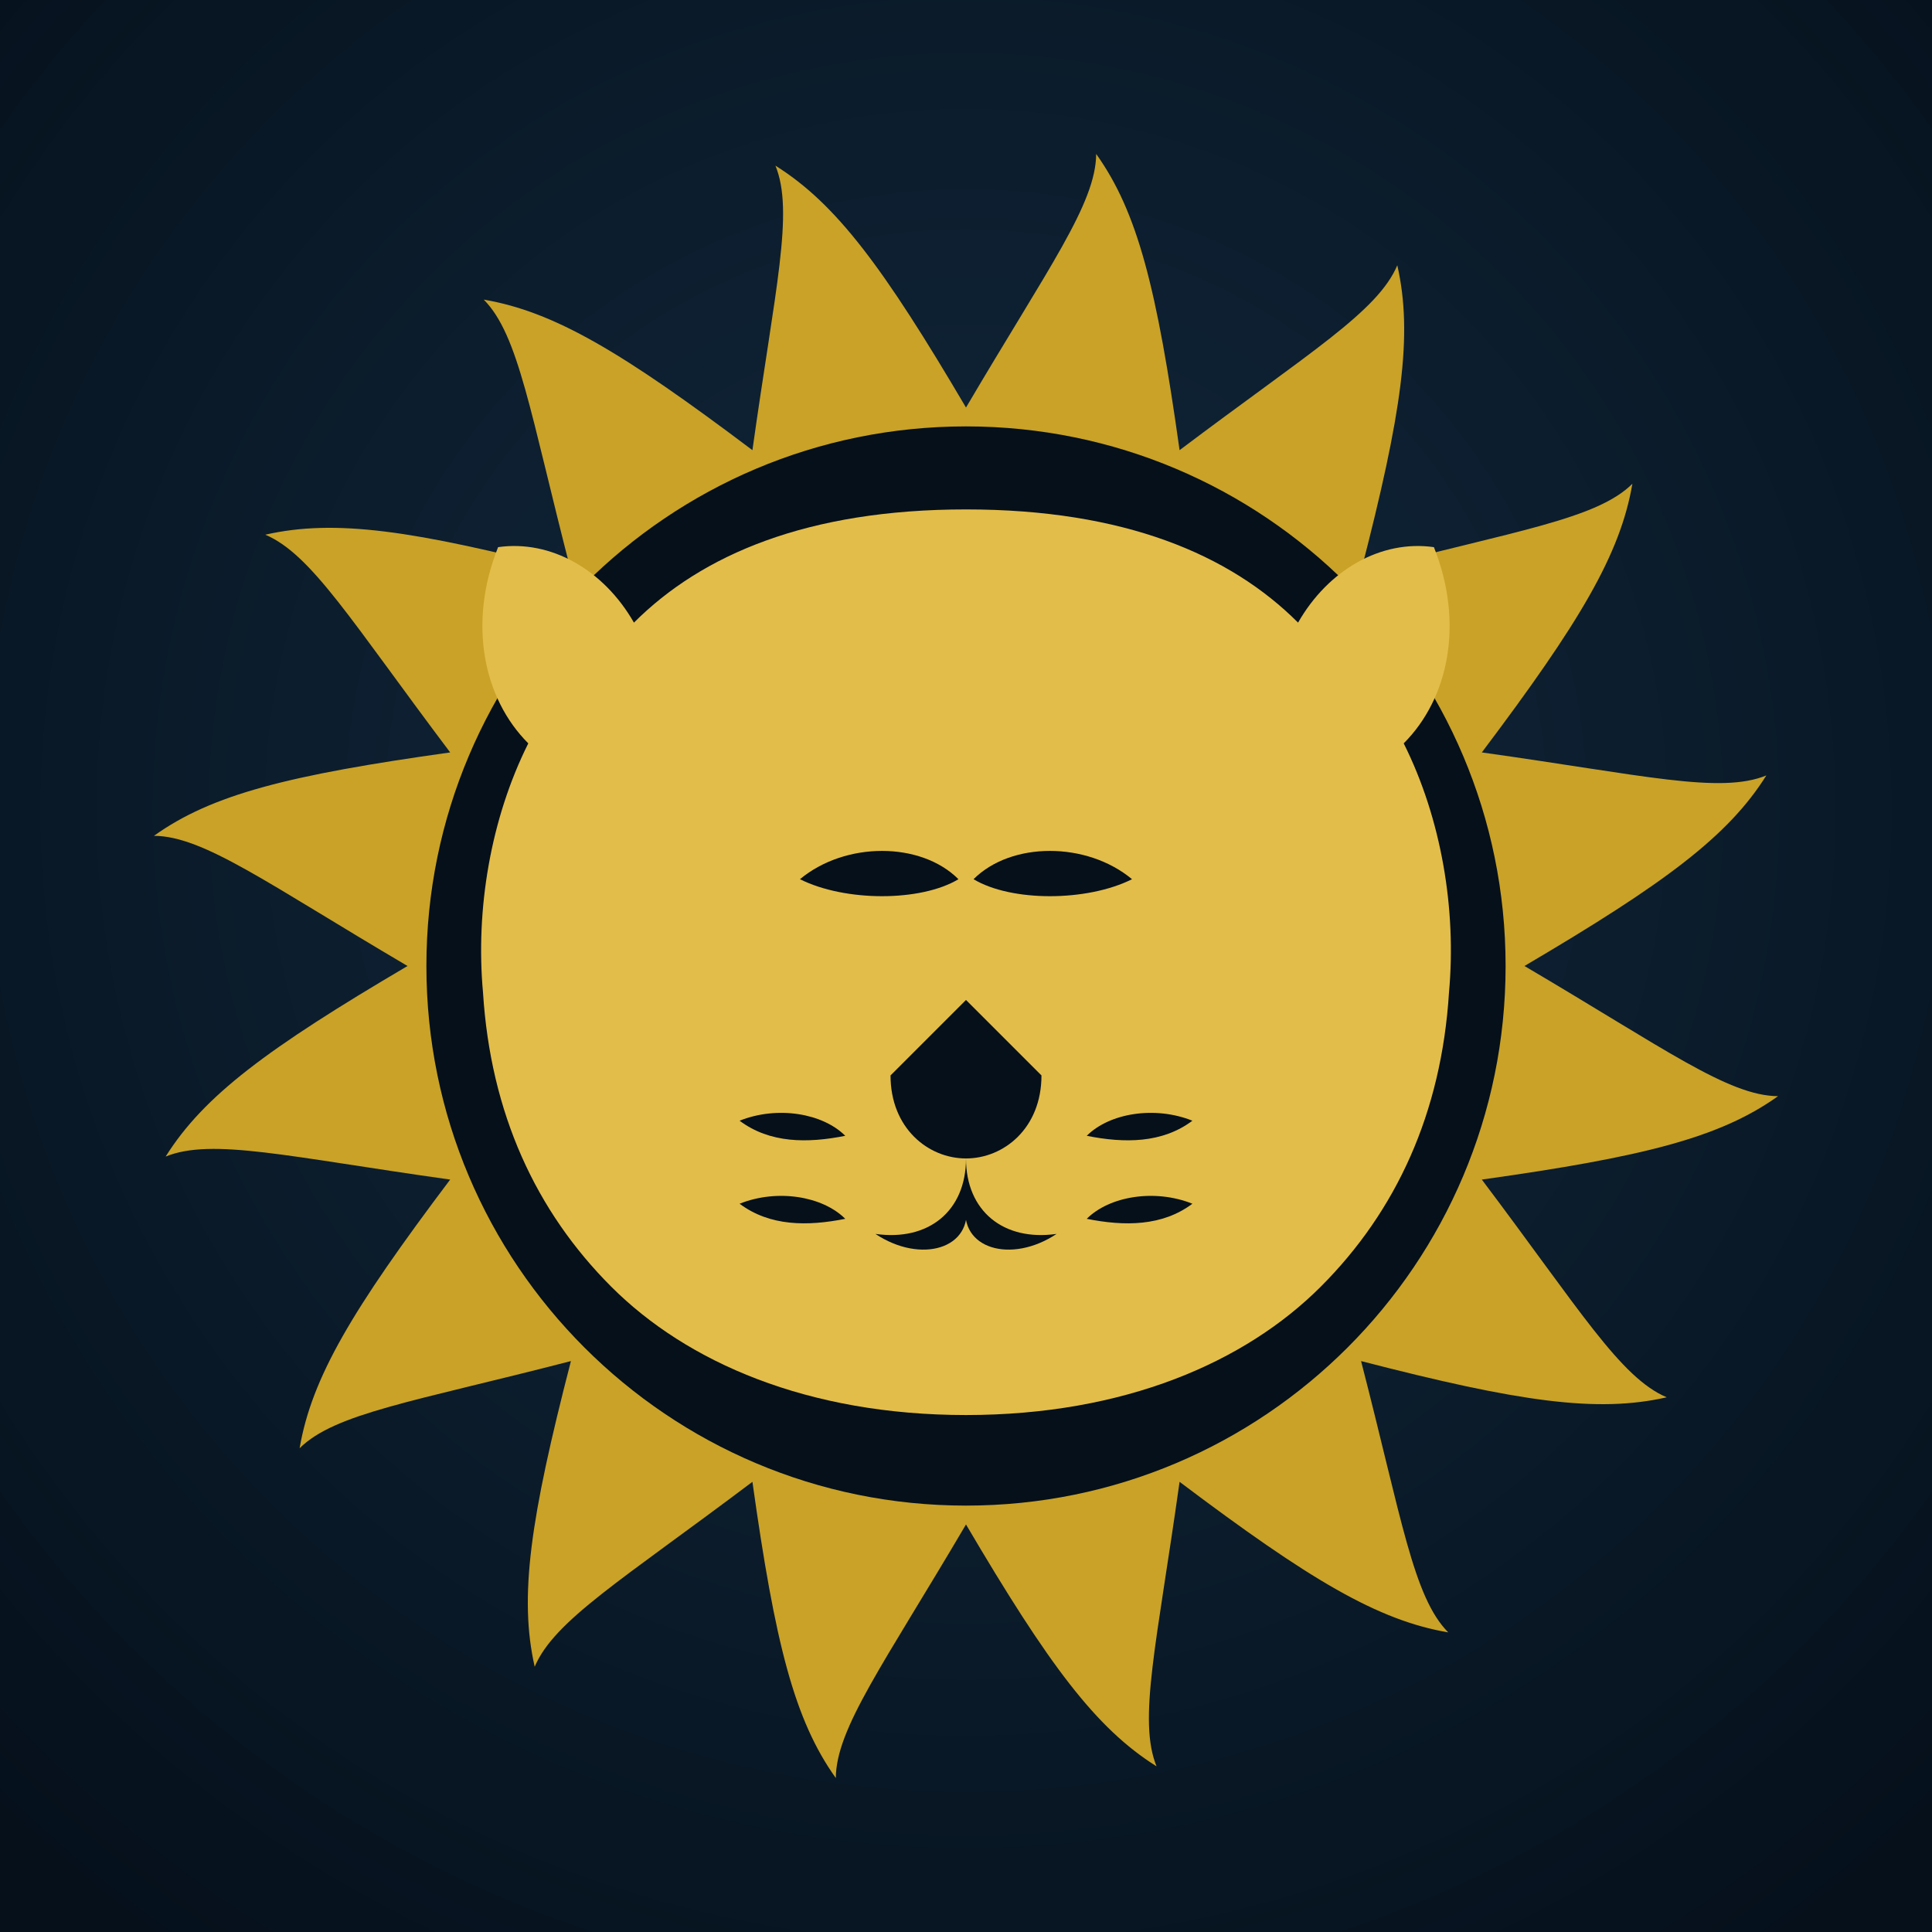
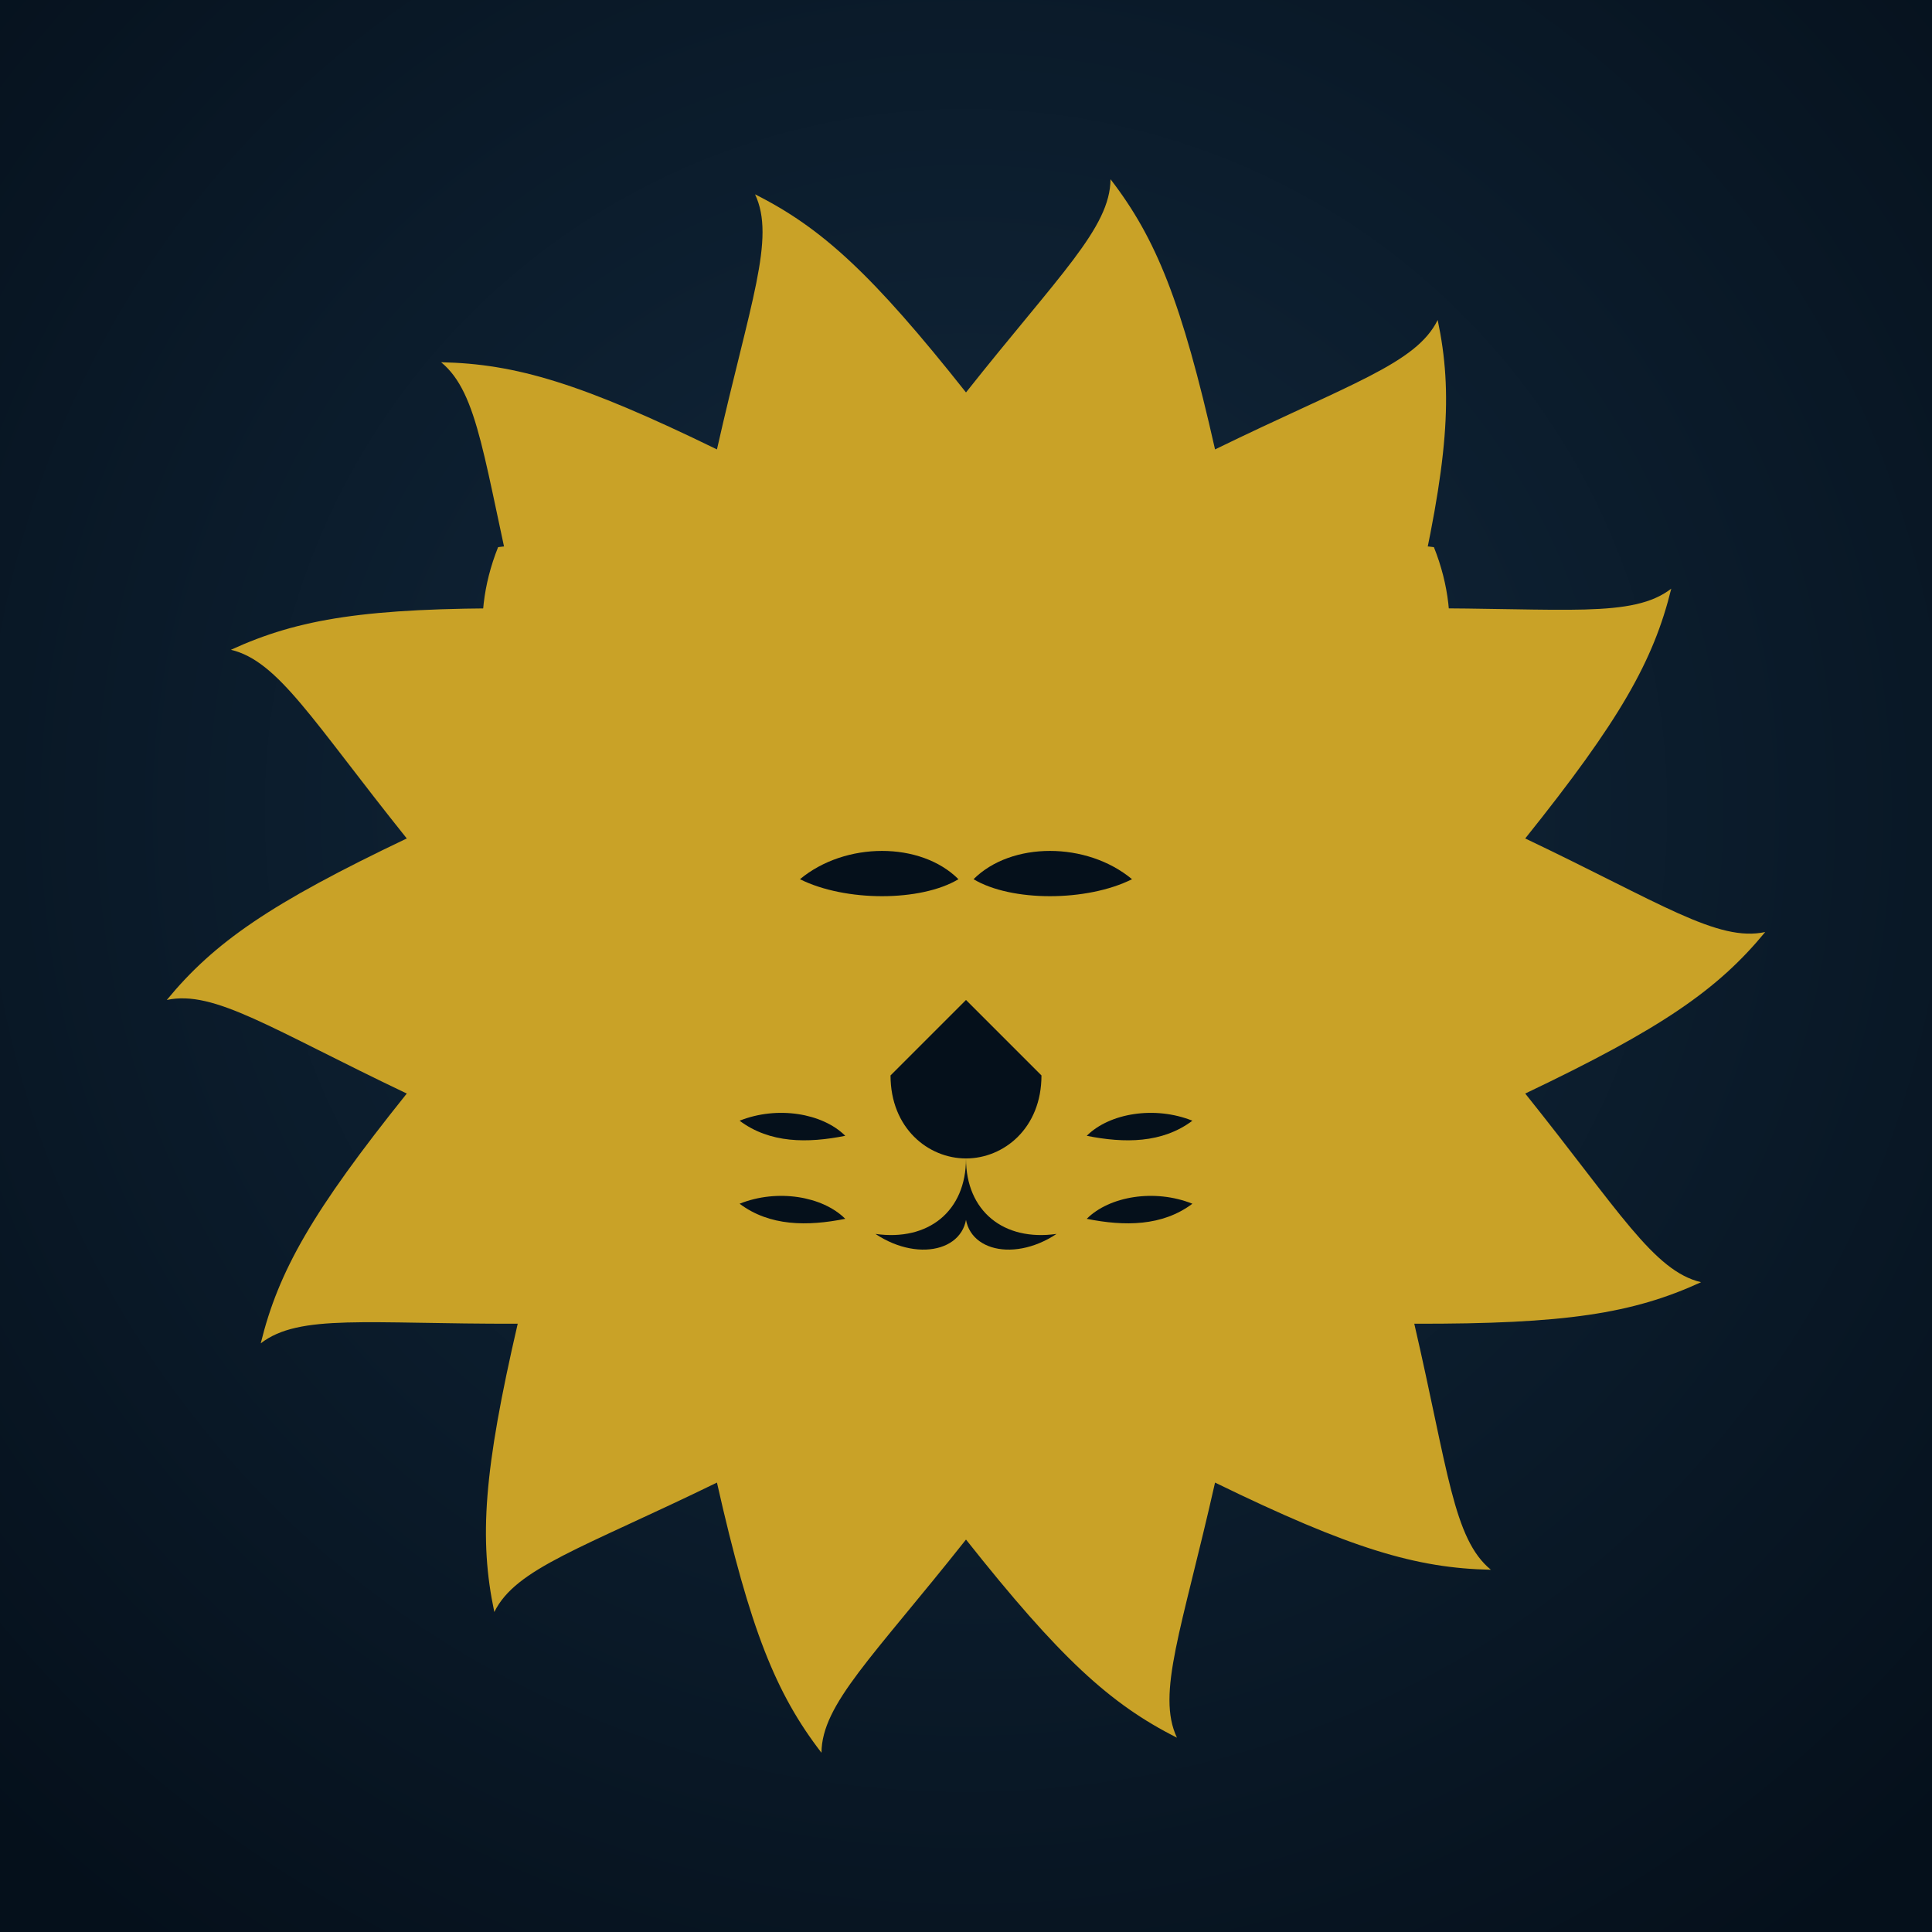
<svg xmlns="http://www.w3.org/2000/svg" viewBox="0 0 512 512" width="512" height="512">
  <defs>
    <radialGradient id="g" cx="50%" cy="42%" r="72%">
      <stop offset="0%" stop-color="#12293e" />
      <stop offset="100%" stop-color="#05101b" />
    </radialGradient>
  </defs>
  <rect width="512" height="512" fill="url(#g)" />
  <g transform="translate(256,256) scale(1) translate(-256,-256)">
-     <path d="M256.0,108.0C277.9,70.8 290.4,54.0 290.5,40.8C301.5,56.2 306.6,76.5 312.6,119.3C347.1,93.3 365.1,82.6 370.3,70.3C374.5,88.8 371.5,109.5 360.7,151.3C402.5,140.5 423.2,137.5 432.6,128.2C429.4,146.9 418.7,164.9 392.7,199.4C435.5,205.4 455.8,210.5 468.1,205.5C458.0,221.6 441.2,234.1 404.0,256.0C441.2,277.9 458.0,290.4 471.2,290.5C455.8,301.5 435.5,306.6 392.7,312.6C418.7,347.1 429.4,365.1 441.7,370.3C423.2,374.5 402.5,371.5 360.7,360.7C371.5,402.5 374.5,423.2 383.8,432.6C365.1,429.4 347.1,418.7 312.6,392.7C306.6,435.5 301.5,455.8 306.5,468.1C290.4,458.0 277.9,441.2 256.0,404.0C234.1,441.2 221.6,458.0 221.5,471.2C210.5,455.8 205.4,435.5 199.4,392.7C164.9,418.7 146.9,429.4 141.7,441.7C137.5,423.2 140.5,402.5 151.3,360.7C109.5,371.5 88.8,374.5 79.4,383.8C82.6,365.1 93.3,347.1 119.3,312.6C76.5,306.6 56.2,301.5 43.9,306.5C54.0,290.4 70.8,277.9 108.0,256.0C70.8,234.1 54.0,221.6 40.8,221.5C56.2,210.5 76.5,205.4 119.3,199.4C93.3,164.9 82.6,146.9 70.3,141.7C88.8,137.5 109.5,140.5 151.3,151.3C140.5,109.5 137.5,88.8 128.2,79.4C146.9,82.6 164.9,93.3 199.4,119.3C205.4,76.5 210.5,56.2 205.5,43.9C221.6,54.0 234.1,70.8 256.0,108.0Z" fill="#c9a227" />
-     <circle cx="256" cy="256" r="143" fill="#05101b" />
+     <path d="M256.0,104.0C280.8,72.7 294.2,60.4 294.3,47.5C306.4,63.2 313.2,80.1 322.0,119.1C357.9,101.6 375.3,96.4 381.0,84.8C385.1,104.2 383.8,122.3 374.8,161.2C414.8,161.1 432.7,163.9 442.9,156.0C438.2,175.2 429.2,191.0 404.2,222.2C440.3,239.4 455.2,249.7 467.8,247.0C455.2,262.3 440.3,272.6 404.2,289.8C429.2,321.0 438.2,336.8 450.8,339.8C432.7,348.1 414.8,350.9 374.8,350.8C383.8,389.7 385.1,407.8 395.1,416.0C375.3,415.6 357.9,410.4 322.0,392.9C313.2,431.9 306.4,448.8 311.9,460.5C294.2,451.6 280.8,439.3 256.0,408.0C231.2,439.3 217.8,451.6 217.7,464.5C205.6,448.8 198.8,431.9 190.0,392.9C154.1,410.4 136.7,415.6 131.0,427.2C126.9,407.8 128.2,389.7 137.2,350.8C97.2,350.9 79.3,348.1 69.1,356.0C73.8,336.8 82.8,321.0 107.8,289.8C71.7,272.6 56.8,262.3 44.2,265.0C56.8,249.7 71.7,239.4 107.8,222.2C82.8,191.0 73.8,175.2 61.2,172.2C79.3,163.9 97.2,161.1 137.2,161.2C128.2,122.3 126.9,104.2 116.9,96.0C136.7,96.4 154.1,101.6 190.0,119.1C198.8,80.1 205.6,63.2 200.1,51.5C217.8,60.4 231.2,72.7 256.0,104.0Z" fill="#c9a227" />
    <g transform="translate(0,19)">
-       <path d="M256,116 C214,116 186,128 168,146 C160,132 146,124 132,126 C124,146 128,166 140,178 C130,198 126,222 128,244 C130,276 142,302 162,322 C182,342 214,356 256,356 C298,356 330,342 350,322 C370,302 382,276 384,244 C386,222 382,198 372,178 C384,166 388,146 380,126 C366,124 352,132 344,146 C326,128 298,116 256,116 Z" fill="#e3bd4a" />
+       <path d="M256,116 C214,116 186,128 168,146 C160,132 146,124 132,126 C124,146 128,166 140,178 C130,198 126,222 128,244 C130,276 142,302 162,322 C182,342 214,356 256,356 C298,356 330,342 350,322 C370,302 382,276 384,244 C386,222 382,198 372,178 C384,166 388,146 380,126 C366,124 352,132 344,146 C326,128 298,116 256,116 Z" fill="#c9a227" />
      <g fill="#05101b">
        <path d="M212,214 C224,204 244,204 254,214 C244,220 224,220 212,214 Z" />
        <path d="M258,214 C268,204 288,204 300,214 C288,220 268,220 258,214 Z" />
        <path d="M256,246 L236,266 C236,280 246,288 256,288 C266,288 276,280 276,266 Z" />
        <path d="M256,288 C256,302 246,310 232,308 C244,316 258,312 256,300 Z" />
        <path d="M256,288 C256,302 266,310 280,308 C268,316 254,312 256,300 Z" />
        <path d="M196,278 C206,274 218,276 224,282 C214,284 204,284 196,278 Z" />
        <path d="M316,278 C306,274 294,276 288,282 C298,284 308,284 316,278 Z" />
        <path d="M196,300 C206,296 218,298 224,304 C214,306 204,306 196,300 Z" />
        <path d="M316,300 C306,296 294,298 288,304 C298,306 308,306 316,300 Z" />
      </g>
    </g>
  </g>
</svg>
